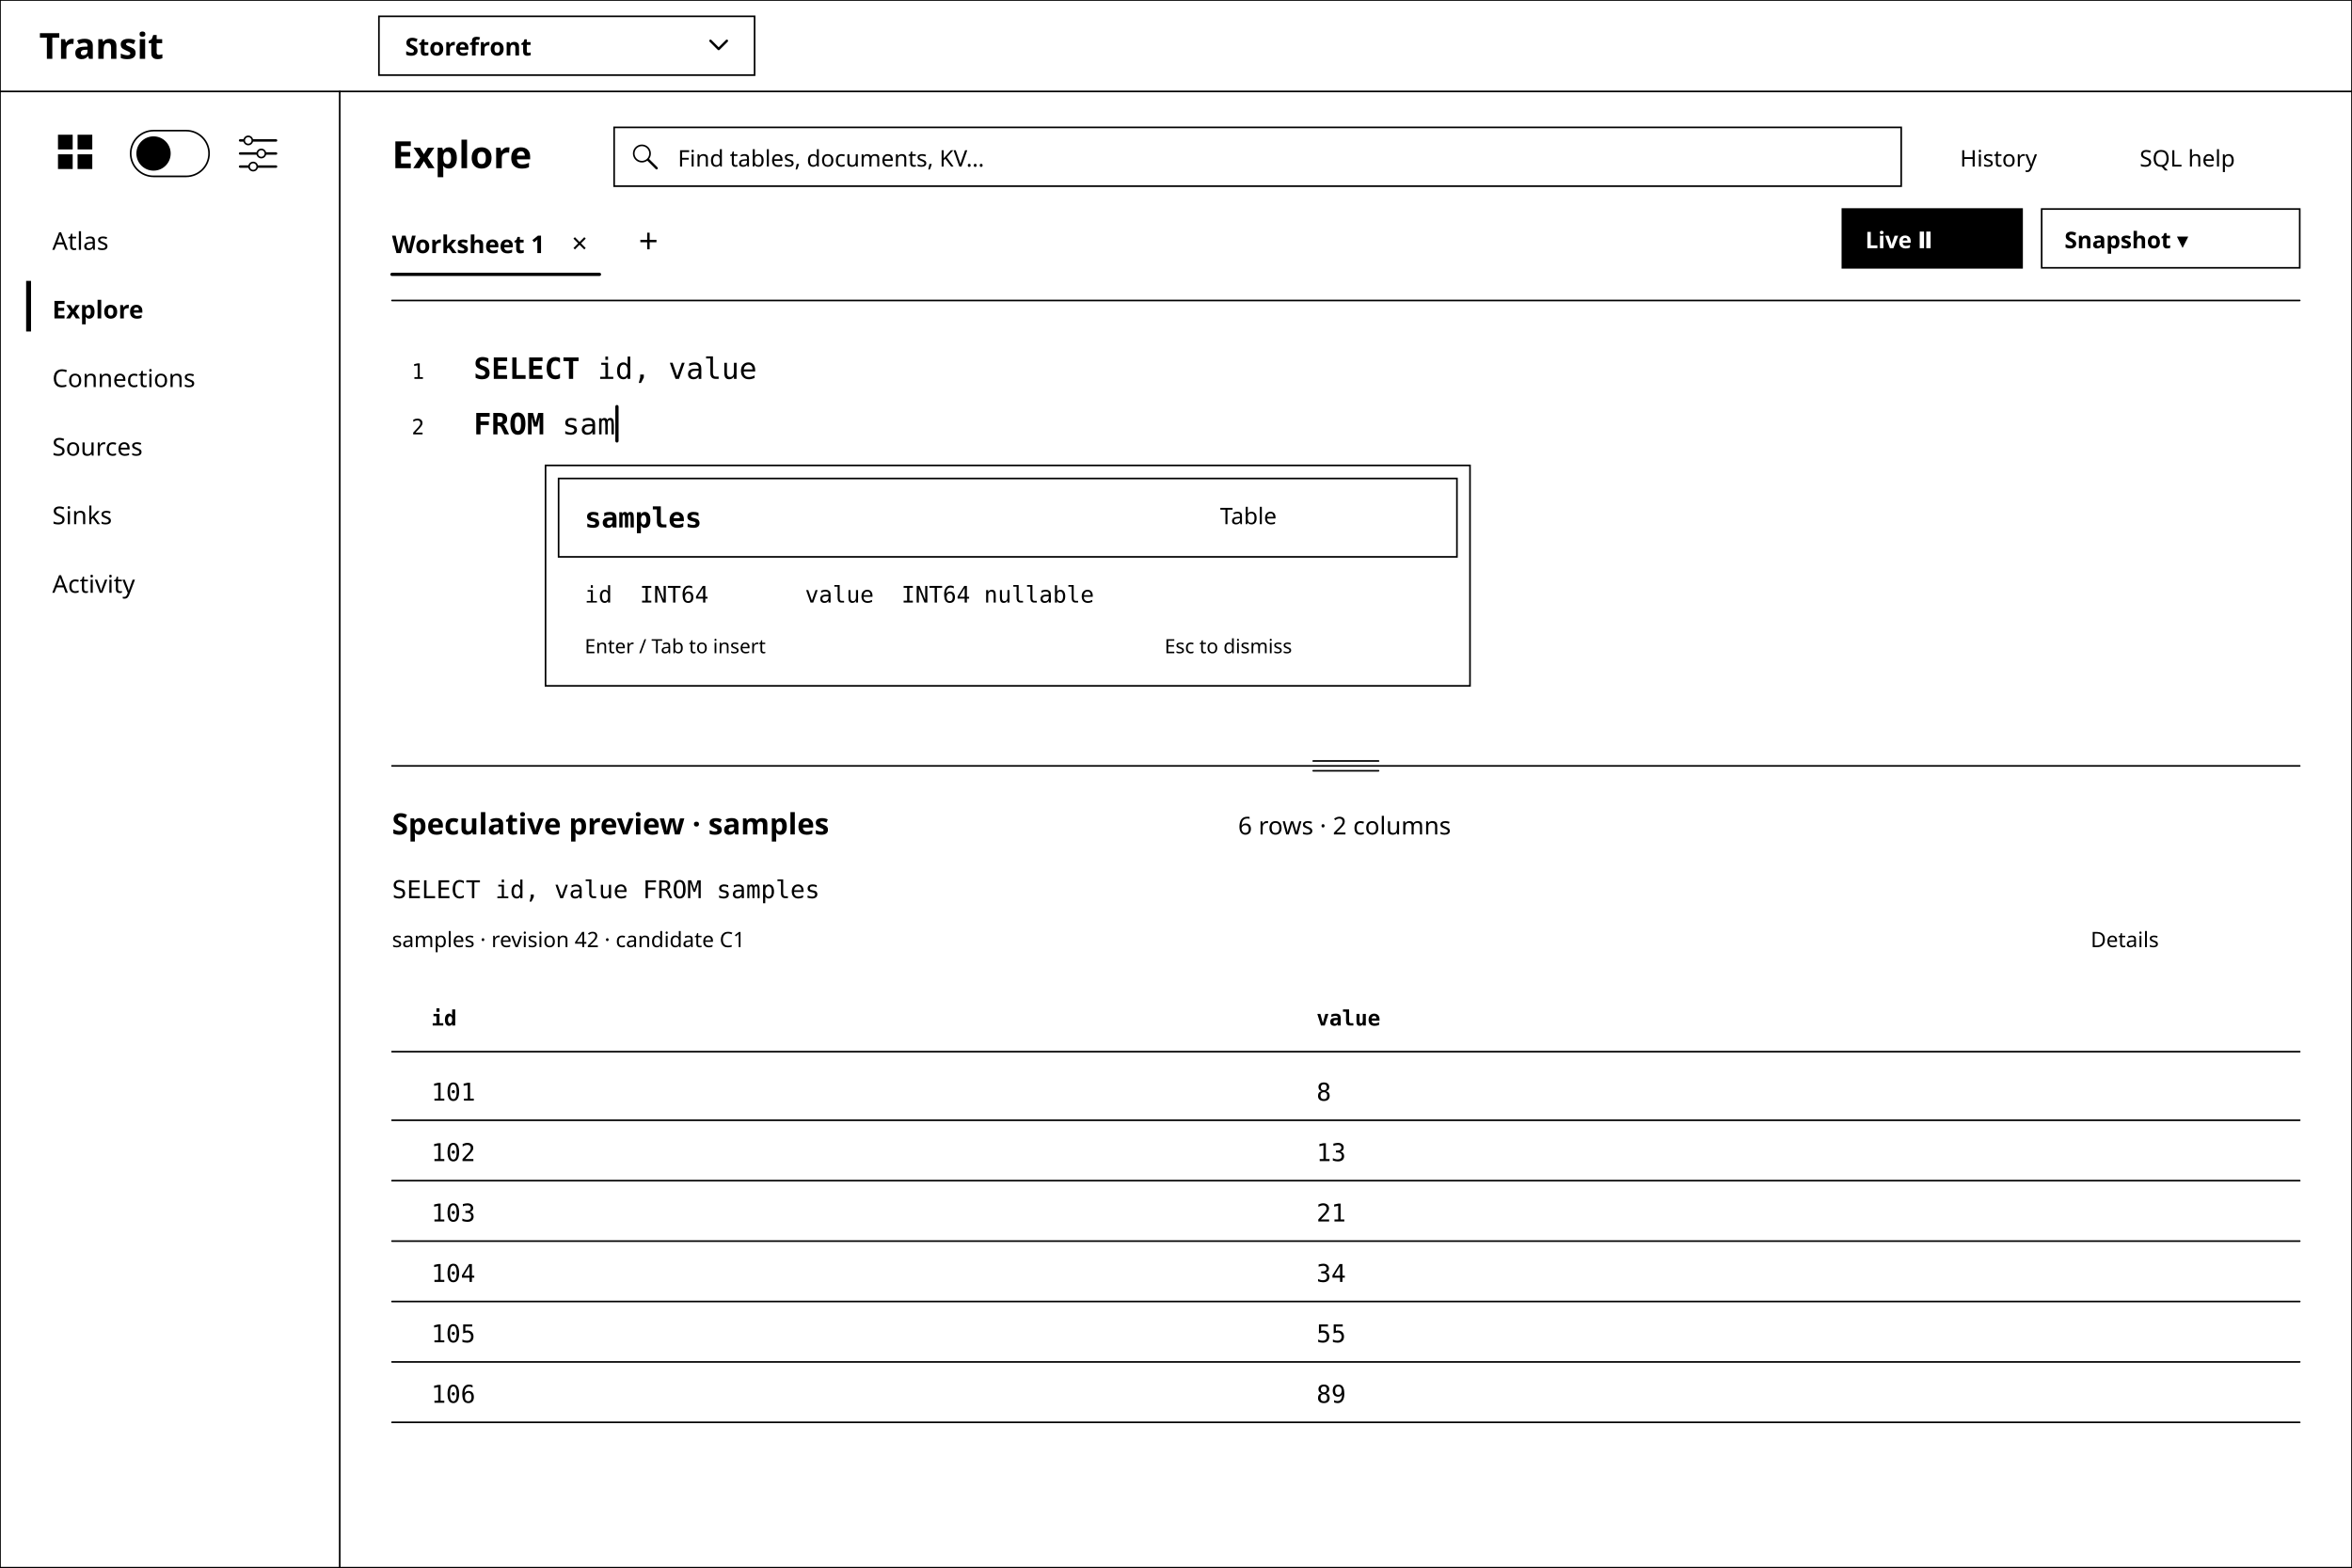
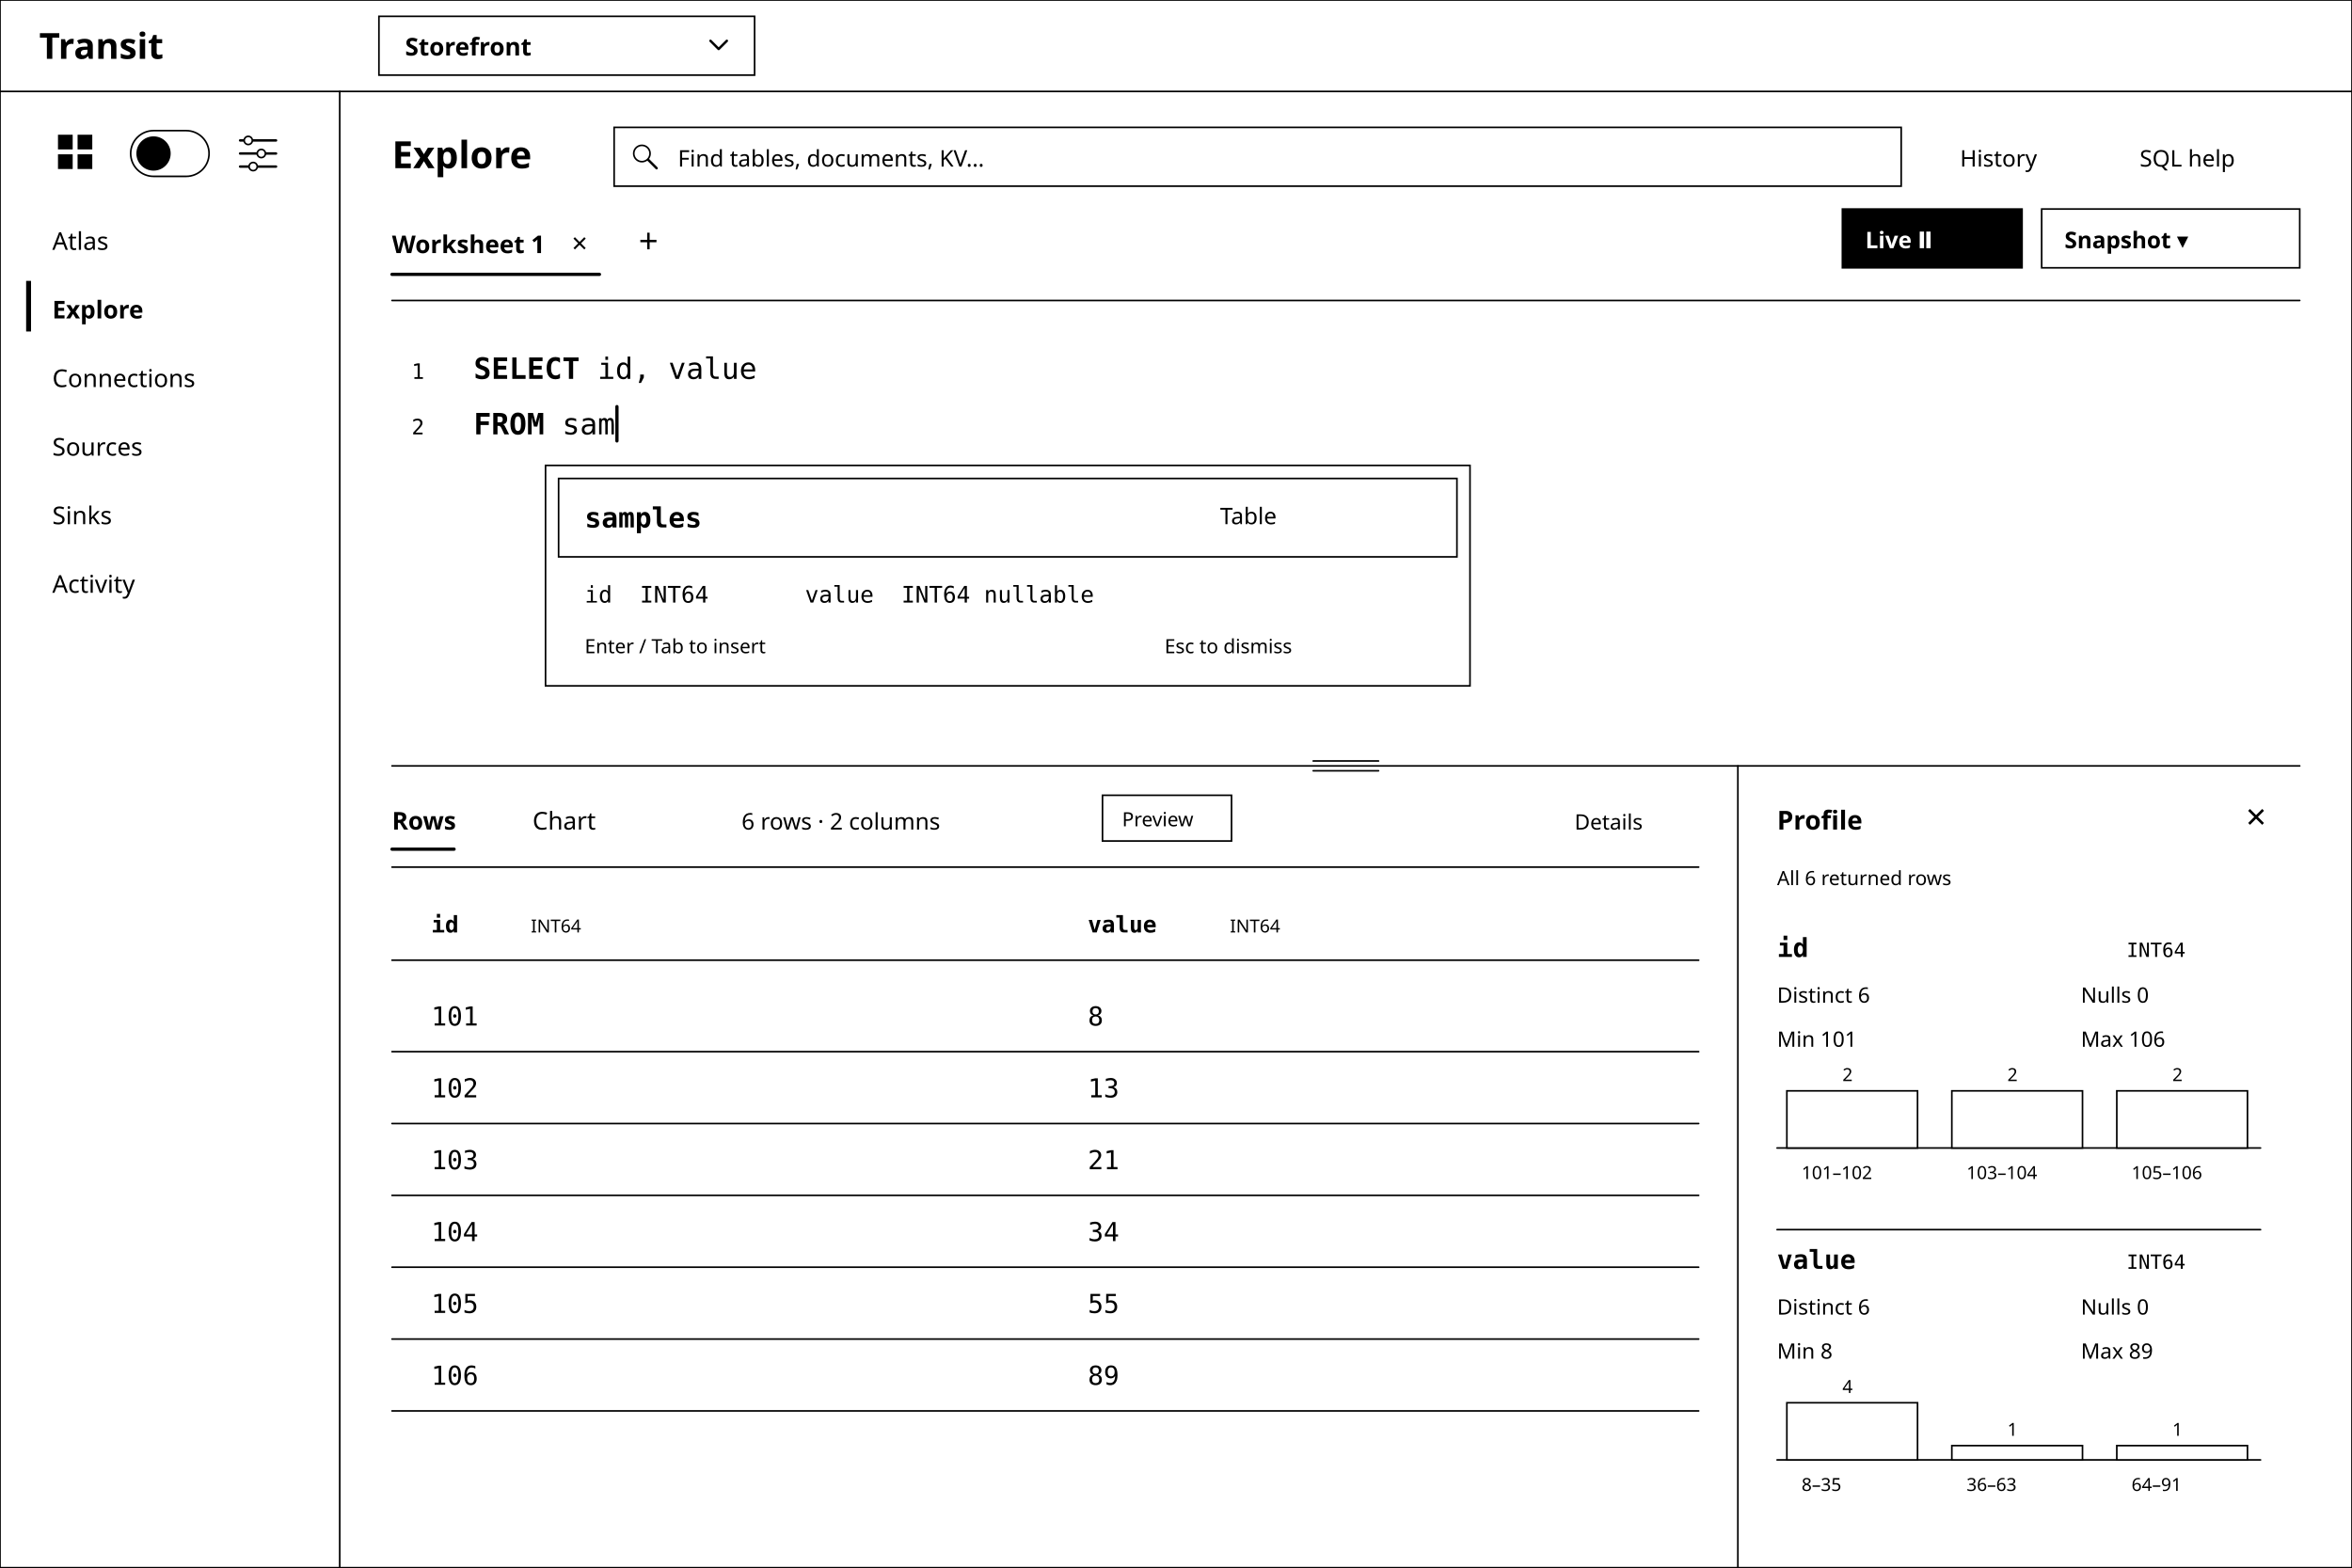
<svg xmlns="http://www.w3.org/2000/svg" width="1440" height="960" viewBox="0 0 1440 960" role="img" aria-labelledby="title desc">
  <rect x="0" y="0" width="1440" height="960" rx="0" fill="white" stroke="black" />
  <text x="24" y="36" font-family="sans-serif" font-size="22" font-weight="700" fill="black">Transit</text>
  <rect x="232" y="10" width="230" height="36" rx="0" fill="white" stroke="black" />
  <text x="248" y="34" font-family="sans-serif" font-size="15" font-weight="700" fill="black">Storefront</text>
  <path d="M435 25 l5 5 l5 -5" fill="none" stroke="black" stroke-width="1.5" stroke-linecap="round" stroke-linejoin="round" />
  <path d="M0 56 H1440" fill="none" stroke="black" stroke-width="1" stroke-linecap="round" stroke-linejoin="round" />
  <path d="M208 56 L208 960" fill="none" stroke="black" stroke-width="1" stroke-linecap="round" stroke-linejoin="round" />
  <g role="img" aria-label="Area: Workspace. Workspace left; Operations right.">
    <rect x="36" y="83" width="8" height="8" rx="0" fill="black" stroke="black" />
    <rect x="36" y="95" width="8" height="8" rx="0" fill="black" stroke="black" />
    <rect x="48" y="83" width="8" height="8" rx="0" fill="black" stroke="black" />
    <rect x="48" y="95" width="8" height="8" rx="0" fill="black" stroke="black" />
    <rect x="80" y="80" width="48" height="28" rx="14" fill="white" stroke="black" />
    <circle cx="94" cy="94" r="10" fill="black" stroke="black" />
    <path d="M147 86 H169" fill="none" stroke="black" stroke-width="1.5" stroke-linecap="round" stroke-linejoin="round" />
    <circle cx="152" cy="86" r="2.5" fill="white" stroke="black" />
    <path d="M147 94 H169" fill="none" stroke="black" stroke-width="1.5" stroke-linecap="round" stroke-linejoin="round" />
    <circle cx="160" cy="94" r="2.5" fill="white" stroke="black" />
    <path d="M147 102 H169" fill="none" stroke="black" stroke-width="1.5" stroke-linecap="round" stroke-linejoin="round" />
    <circle cx="155" cy="102" r="2.5" fill="white" stroke="black" />
  </g>
  <text xml:space="preserve" x="32" y="153" font-family="sans-serif" font-size="15" font-weight="400" fill="black">Atlas</text>
  <rect x="16" y="172" width="3" height="31" rx="0" fill="black" stroke="none" />
  <text xml:space="preserve" x="32" y="195" font-family="sans-serif" font-size="15" font-weight="700" fill="black">Explore</text>
  <text xml:space="preserve" x="32" y="237" font-family="sans-serif" font-size="15" font-weight="400" fill="black">Connections</text>
  <text xml:space="preserve" x="32" y="279" font-family="sans-serif" font-size="15" font-weight="400" fill="black">Sources</text>
  <text xml:space="preserve" x="32" y="321" font-family="sans-serif" font-size="15" font-weight="400" fill="black">Sinks</text>
  <text xml:space="preserve" x="32" y="363" font-family="sans-serif" font-size="15" font-weight="400" fill="black">Activity</text>
  <text xml:space="preserve" x="240" y="103" font-family="sans-serif" font-size="23" font-weight="700" fill="black">Explore</text>
  <g role="img" aria-label="Find resources: search field">
    <rect x="376" y="78" width="788" height="36" rx="0" fill="white" stroke="black" />
    <circle cx="393" cy="94" r="5" fill="white" stroke="black" />
    <path d="M397 98 L402 103" fill="none" stroke="black" stroke-width="1.5" stroke-linecap="round" stroke-linejoin="round" />
    <text x="415" y="102" font-family="sans-serif" font-size="14" font-weight="400" fill="black">Find tables, documents, KV…</text>
  </g>
  <text xml:space="preserve" x="1200" y="102" font-family="sans-serif" font-size="14" font-weight="400" fill="black">History</text>
  <text xml:space="preserve" x="1310" y="102" font-family="sans-serif" font-size="14" font-weight="400" fill="black">SQL help</text>
  <text xml:space="preserve" x="240" y="155" font-family="sans-serif" font-size="15" font-weight="700" fill="black">Worksheet 1</text>
  <text xml:space="preserve" x="350" y="155" font-family="sans-serif" font-size="17" font-weight="400" fill="black">×</text>
  <text xml:space="preserve" x="391" y="155" font-family="sans-serif" font-size="21" font-weight="400" fill="black">+</text>
  <path d="M240 168 H367" fill="none" stroke="black" stroke-width="2" stroke-linecap="round" stroke-linejoin="round" />
  <rect x="1128" y="128" width="110" height="36" rx="0" fill="black" stroke="black" />
  <text x="1142" y="152" font-family="sans-serif" font-size="14" font-weight="700" fill="white">Live  Ⅱ</text>
  <rect x="1250" y="128" width="158" height="36" rx="0" fill="white" stroke="black" />
  <text x="1264" y="152" font-family="sans-serif" font-size="14" font-weight="700" fill="black">Snapshot  ▾</text>
  <path d="M240 184 H1408" fill="none" stroke="black" stroke-width="1" stroke-linecap="round" stroke-linejoin="round" />
  <text xml:space="preserve" x="252" y="232" font-family="monospace" font-size="13" font-weight="400" fill="black">1</text>
  <text xml:space="preserve" x="290" y="232" font-family="monospace" font-size="18" font-weight="700" fill="black">SELECT</text>
  <text xml:space="preserve" x="355.04" y="232" font-family="monospace" font-size="18" font-weight="400" fill="black"> id, value</text>
  <text xml:space="preserve" x="252" y="266" font-family="monospace" font-size="13" font-weight="400" fill="black">2</text>
  <text xml:space="preserve" x="290" y="266" font-family="monospace" font-size="18" font-weight="700" fill="black">FROM</text>
  <text xml:space="preserve" x="333.36" y="266" font-family="monospace" font-size="18" font-weight="400" fill="black"> sam</text>
  <path d="M377.72 249 L377.72 270" fill="none" stroke="black" stroke-width="2" stroke-linecap="round" stroke-linejoin="round" />
  <rect x="334" y="285" width="566" height="135" rx="0" fill="white" stroke="black" />
  <rect x="342" y="293" width="550" height="48" rx="0" fill="white" stroke="black" />
  <text xml:space="preserve" x="358" y="323" font-family="monospace" font-size="17" font-weight="700" fill="black">samples</text>
  <text xml:space="preserve" x="747" y="321" font-family="sans-serif" font-size="14" font-weight="400" fill="black">Table</text>
  <text xml:space="preserve" x="358" y="369" font-family="monospace" font-size="14" font-weight="400" fill="black">id  INT64       value  INT64 nullable</text>
  <text xml:space="preserve" x="358" y="400" font-family="sans-serif" font-size="12" font-weight="400" fill="black">Enter / Tab to insert</text>
  <text xml:space="preserve" x="713" y="400" font-family="sans-serif" font-size="12" font-weight="400" fill="black">Esc to dismiss</text>
  <path d="M240 469 H1408" fill="none" stroke="black" stroke-width="1" stroke-linecap="round" stroke-linejoin="round" />
  <path d="M804 466 H844" fill="none" stroke="black" stroke-width="1" stroke-linecap="round" stroke-linejoin="round" />
  <path d="M804 472 H844" fill="none" stroke="black" stroke-width="1" stroke-linecap="round" stroke-linejoin="round" />
-   <text xml:space="preserve" x="240" y="511" font-family="sans-serif" font-size="18" font-weight="700" fill="black">Speculative preview · samples</text>
-   <text xml:space="preserve" x="758" y="511" font-family="sans-serif" font-size="15" font-weight="400" fill="black">6 rows · 2 columns</text>
-   <text xml:space="preserve" x="240" y="550" font-family="monospace" font-size="15" font-weight="400" fill="black">SELECT id, value FROM samples</text>
-   <text xml:space="preserve" x="240" y="580" font-family="sans-serif" font-size="13" font-weight="400" fill="black">samples · revision 42 · candidate C1</text>
-   <text xml:space="preserve" x="1280" y="580" font-family="sans-serif" font-size="13" font-weight="400" fill="black">Details</text>
-   <text xml:space="preserve" x="264" y="628" font-family="monospace" font-size="13" font-weight="700" fill="black">id</text>
-   <text xml:space="preserve" x="806" y="628" font-family="monospace" font-size="13" font-weight="700" fill="black">value</text>
-   <path d="M240 644 H1408" fill="none" stroke="black" stroke-width="1" stroke-linecap="round" stroke-linejoin="round" />
-   <text xml:space="preserve" x="264" y="674" font-family="monospace" font-size="15" font-weight="400" fill="black">101</text>
-   <text xml:space="preserve" x="806" y="674" font-family="monospace" font-size="15" font-weight="400" fill="black">8</text>
-   <path d="M240 686 H1408" fill="none" stroke="black" stroke-width="1" stroke-linecap="round" stroke-linejoin="round" />
-   <text xml:space="preserve" x="264" y="711" font-family="monospace" font-size="15" font-weight="400" fill="black">102</text>
-   <text xml:space="preserve" x="806" y="711" font-family="monospace" font-size="15" font-weight="400" fill="black">13</text>
-   <path d="M240 723 H1408" fill="none" stroke="black" stroke-width="1" stroke-linecap="round" stroke-linejoin="round" />
-   <text xml:space="preserve" x="264" y="748" font-family="monospace" font-size="15" font-weight="400" fill="black">103</text>
-   <text xml:space="preserve" x="806" y="748" font-family="monospace" font-size="15" font-weight="400" fill="black">21</text>
-   <path d="M240 760 H1408" fill="none" stroke="black" stroke-width="1" stroke-linecap="round" stroke-linejoin="round" />
-   <text xml:space="preserve" x="264" y="785" font-family="monospace" font-size="15" font-weight="400" fill="black">104</text>
-   <text xml:space="preserve" x="806" y="785" font-family="monospace" font-size="15" font-weight="400" fill="black">34</text>
-   <path d="M240 797 H1408" fill="none" stroke="black" stroke-width="1" stroke-linecap="round" stroke-linejoin="round" />
-   <text xml:space="preserve" x="264" y="822" font-family="monospace" font-size="15" font-weight="400" fill="black">105</text>
-   <text xml:space="preserve" x="806" y="822" font-family="monospace" font-size="15" font-weight="400" fill="black">55</text>
-   <path d="M240 834 H1408" fill="none" stroke="black" stroke-width="1" stroke-linecap="round" stroke-linejoin="round" />
-   <text xml:space="preserve" x="264" y="859" font-family="monospace" font-size="15" font-weight="400" fill="black">106</text>
-   <text xml:space="preserve" x="806" y="859" font-family="monospace" font-size="15" font-weight="400" fill="black">89</text>
-   <path d="M240 871 H1408" fill="none" stroke="black" stroke-width="1" stroke-linecap="round" stroke-linejoin="round" />
+   <text x="240" y="508" font-family="sans-serif" font-size="15" font-weight="700" fill="black">Rows</text>
+   <path d="M240 520 H278" fill="none" stroke="black" stroke-width="2" stroke-linecap="round" stroke-linejoin="round" />
+   <text x="326" y="508" font-family="sans-serif" font-size="15" font-weight="400" fill="black">Chart</text>
+   <text x="454" y="508" font-family="sans-serif" font-size="14" font-weight="400" fill="black">6 rows · 2 columns</text>
+   <rect x="675" y="487" width="79" height="28" rx="0" fill="white" stroke="black" />
+   <text x="687" y="506" font-family="sans-serif" font-size="12" font-weight="400" fill="black">Preview</text>
+   <text x="964" y="508" font-family="sans-serif" font-size="13" font-weight="400" fill="black">Details</text>
+   <path d="M240 531 H1040" fill="none" stroke="black" stroke-width="1" stroke-linecap="round" stroke-linejoin="round" />
+   <text x="264" y="571" font-family="monospace" font-size="14" font-weight="700" fill="black">id</text>
+   <text x="325" y="571" font-family="sans-serif" font-size="11" font-weight="400" fill="black">INT64</text>
+   <text x="666" y="571" font-family="monospace" font-size="14" font-weight="700" fill="black">value</text>
+   <text x="753" y="571" font-family="sans-serif" font-size="11" font-weight="400" fill="black">INT64</text>
+   <path d="M240 588 H1040" fill="none" stroke="black" stroke-width="1" stroke-linecap="round" stroke-linejoin="round" />
+   <text x="264" y="628" font-family="monospace" font-size="16" font-weight="400" fill="black">101</text>
+   <text x="666" y="628" font-family="monospace" font-size="16" font-weight="400" fill="black">8</text>
+   <path d="M240 644 H1040" fill="none" stroke="black" stroke-width="1" stroke-linecap="round" stroke-linejoin="round" />
+   <text x="264" y="672" font-family="monospace" font-size="16" font-weight="400" fill="black">102</text>
+   <text x="666" y="672" font-family="monospace" font-size="16" font-weight="400" fill="black">13</text>
+   <path d="M240 688 H1040" fill="none" stroke="black" stroke-width="1" stroke-linecap="round" stroke-linejoin="round" />
+   <text x="264" y="716" font-family="monospace" font-size="16" font-weight="400" fill="black">103</text>
+   <text x="666" y="716" font-family="monospace" font-size="16" font-weight="400" fill="black">21</text>
+   <path d="M240 732 H1040" fill="none" stroke="black" stroke-width="1" stroke-linecap="round" stroke-linejoin="round" />
+   <text x="264" y="760" font-family="monospace" font-size="16" font-weight="400" fill="black">104</text>
+   <text x="666" y="760" font-family="monospace" font-size="16" font-weight="400" fill="black">34</text>
+   <path d="M240 776 H1040" fill="none" stroke="black" stroke-width="1" stroke-linecap="round" stroke-linejoin="round" />
+   <text x="264" y="804" font-family="monospace" font-size="16" font-weight="400" fill="black">105</text>
+   <text x="666" y="804" font-family="monospace" font-size="16" font-weight="400" fill="black">55</text>
+   <path d="M240 820 H1040" fill="none" stroke="black" stroke-width="1" stroke-linecap="round" stroke-linejoin="round" />
+   <text x="264" y="848" font-family="monospace" font-size="16" font-weight="400" fill="black">106</text>
+   <text x="666" y="848" font-family="monospace" font-size="16" font-weight="400" fill="black">89</text>
+   <path d="M240 864 H1040" fill="none" stroke="black" stroke-width="1" stroke-linecap="round" stroke-linejoin="round" />
+   <path d="M1064 469 L1064 960" fill="none" stroke="black" stroke-width="1" stroke-linecap="round" stroke-linejoin="round" />
+   <text x="1088" y="508" font-family="sans-serif" font-size="16" font-weight="700" fill="black">Profile</text>
+   <g role="img" aria-label="Close Profile panel">
+     <text x="1375" y="508" font-family="sans-serif" font-size="22" font-weight="400" fill="black">×</text>
+   </g>
+   <text x="1088" y="542" font-family="sans-serif" font-size="12" font-weight="400" fill="black">All 6 returned rows</text>
+   <g role="img" aria-label="id: INT64, 6 distinct non-null values, 0 nulls, min 101, max 106. Histogram counts by inclusive integer range: 101 to 102: 2; 103 to 104: 2; 105 to 106: 2">
+     <text x="1088" y="586" font-family="monospace" font-size="16" font-weight="700" fill="black">id</text>
+     <text x="1302" y="586" font-family="monospace" font-size="12" font-weight="400" fill="black">INT64</text>
+     <text x="1088" y="614" font-family="sans-serif" font-size="13" font-weight="400" fill="black">Distinct  6</text>
+     <text x="1274" y="614" font-family="sans-serif" font-size="13" font-weight="400" fill="black">Nulls  0</text>
+     <text x="1088" y="641" font-family="sans-serif" font-size="13" font-weight="400" fill="black">Min  101</text>
+     <text x="1274" y="641" font-family="sans-serif" font-size="13" font-weight="400" fill="black">Max  106</text>
+     <path d="M1088 703 H1384" fill="none" stroke="black" stroke-width="1" stroke-linecap="round" stroke-linejoin="round" />
+     <rect x="1094" y="668.0" width="80" height="35.0" rx="0" fill="white" stroke="black" />
+     <text x="1128" y="662.0" font-family="sans-serif" font-size="11" font-weight="400" fill="black">2</text>
+     <text x="1103" y="722" font-family="sans-serif" font-size="11" font-weight="400" fill="black">101–102</text>
+     <rect x="1195" y="668.0" width="80" height="35.0" rx="0" fill="white" stroke="black" />
+     <text x="1229" y="662.0" font-family="sans-serif" font-size="11" font-weight="400" fill="black">2</text>
+     <text x="1204" y="722" font-family="sans-serif" font-size="11" font-weight="400" fill="black">103–104</text>
+     <rect x="1296" y="668.0" width="80" height="35.0" rx="0" fill="white" stroke="black" />
+     <text x="1330" y="662.0" font-family="sans-serif" font-size="11" font-weight="400" fill="black">2</text>
+     <text x="1305" y="722" font-family="sans-serif" font-size="11" font-weight="400" fill="black">105–106</text>
+   </g>
+   <path d="M1088 753 H1384" fill="none" stroke="black" stroke-width="1" stroke-linecap="round" stroke-linejoin="round" />
+   <g role="img" aria-label="value: INT64, 6 distinct non-null values, 0 nulls, min 8, max 89. Histogram counts by inclusive integer range: 8 to 35: 4; 36 to 63: 1; 64 to 91: 1">
+     <text x="1088" y="777" font-family="monospace" font-size="16" font-weight="700" fill="black">value</text>
+     <text x="1302" y="777" font-family="monospace" font-size="12" font-weight="400" fill="black">INT64</text>
+     <text x="1088" y="805" font-family="sans-serif" font-size="13" font-weight="400" fill="black">Distinct  6</text>
+     <text x="1274" y="805" font-family="sans-serif" font-size="13" font-weight="400" fill="black">Nulls  0</text>
+     <text x="1088" y="832" font-family="sans-serif" font-size="13" font-weight="400" fill="black">Min  8</text>
+     <text x="1274" y="832" font-family="sans-serif" font-size="13" font-weight="400" fill="black">Max  89</text>
+     <path d="M1088 894 H1384" fill="none" stroke="black" stroke-width="1" stroke-linecap="round" stroke-linejoin="round" />
+     <rect x="1094" y="859.0" width="80" height="35.0" rx="0" fill="white" stroke="black" />
+     <text x="1128" y="853.0" font-family="sans-serif" font-size="11" font-weight="400" fill="black">4</text>
+     <text x="1103" y="913" font-family="sans-serif" font-size="11" font-weight="400" fill="black">8–35</text>
+     <rect x="1195" y="885.25" width="80" height="8.75" rx="0" fill="white" stroke="black" />
+     <text x="1229" y="879.25" font-family="sans-serif" font-size="11" font-weight="400" fill="black">1</text>
+     <text x="1204" y="913" font-family="sans-serif" font-size="11" font-weight="400" fill="black">36–63</text>
+     <rect x="1296" y="885.25" width="80" height="8.75" rx="0" fill="white" stroke="black" />
+     <text x="1330" y="879.25" font-family="sans-serif" font-size="11" font-weight="400" fill="black">1</text>
+     <text x="1305" y="913" font-family="sans-serif" font-size="11" font-weight="400" fill="black">64–91</text>
+   </g>
</svg>
